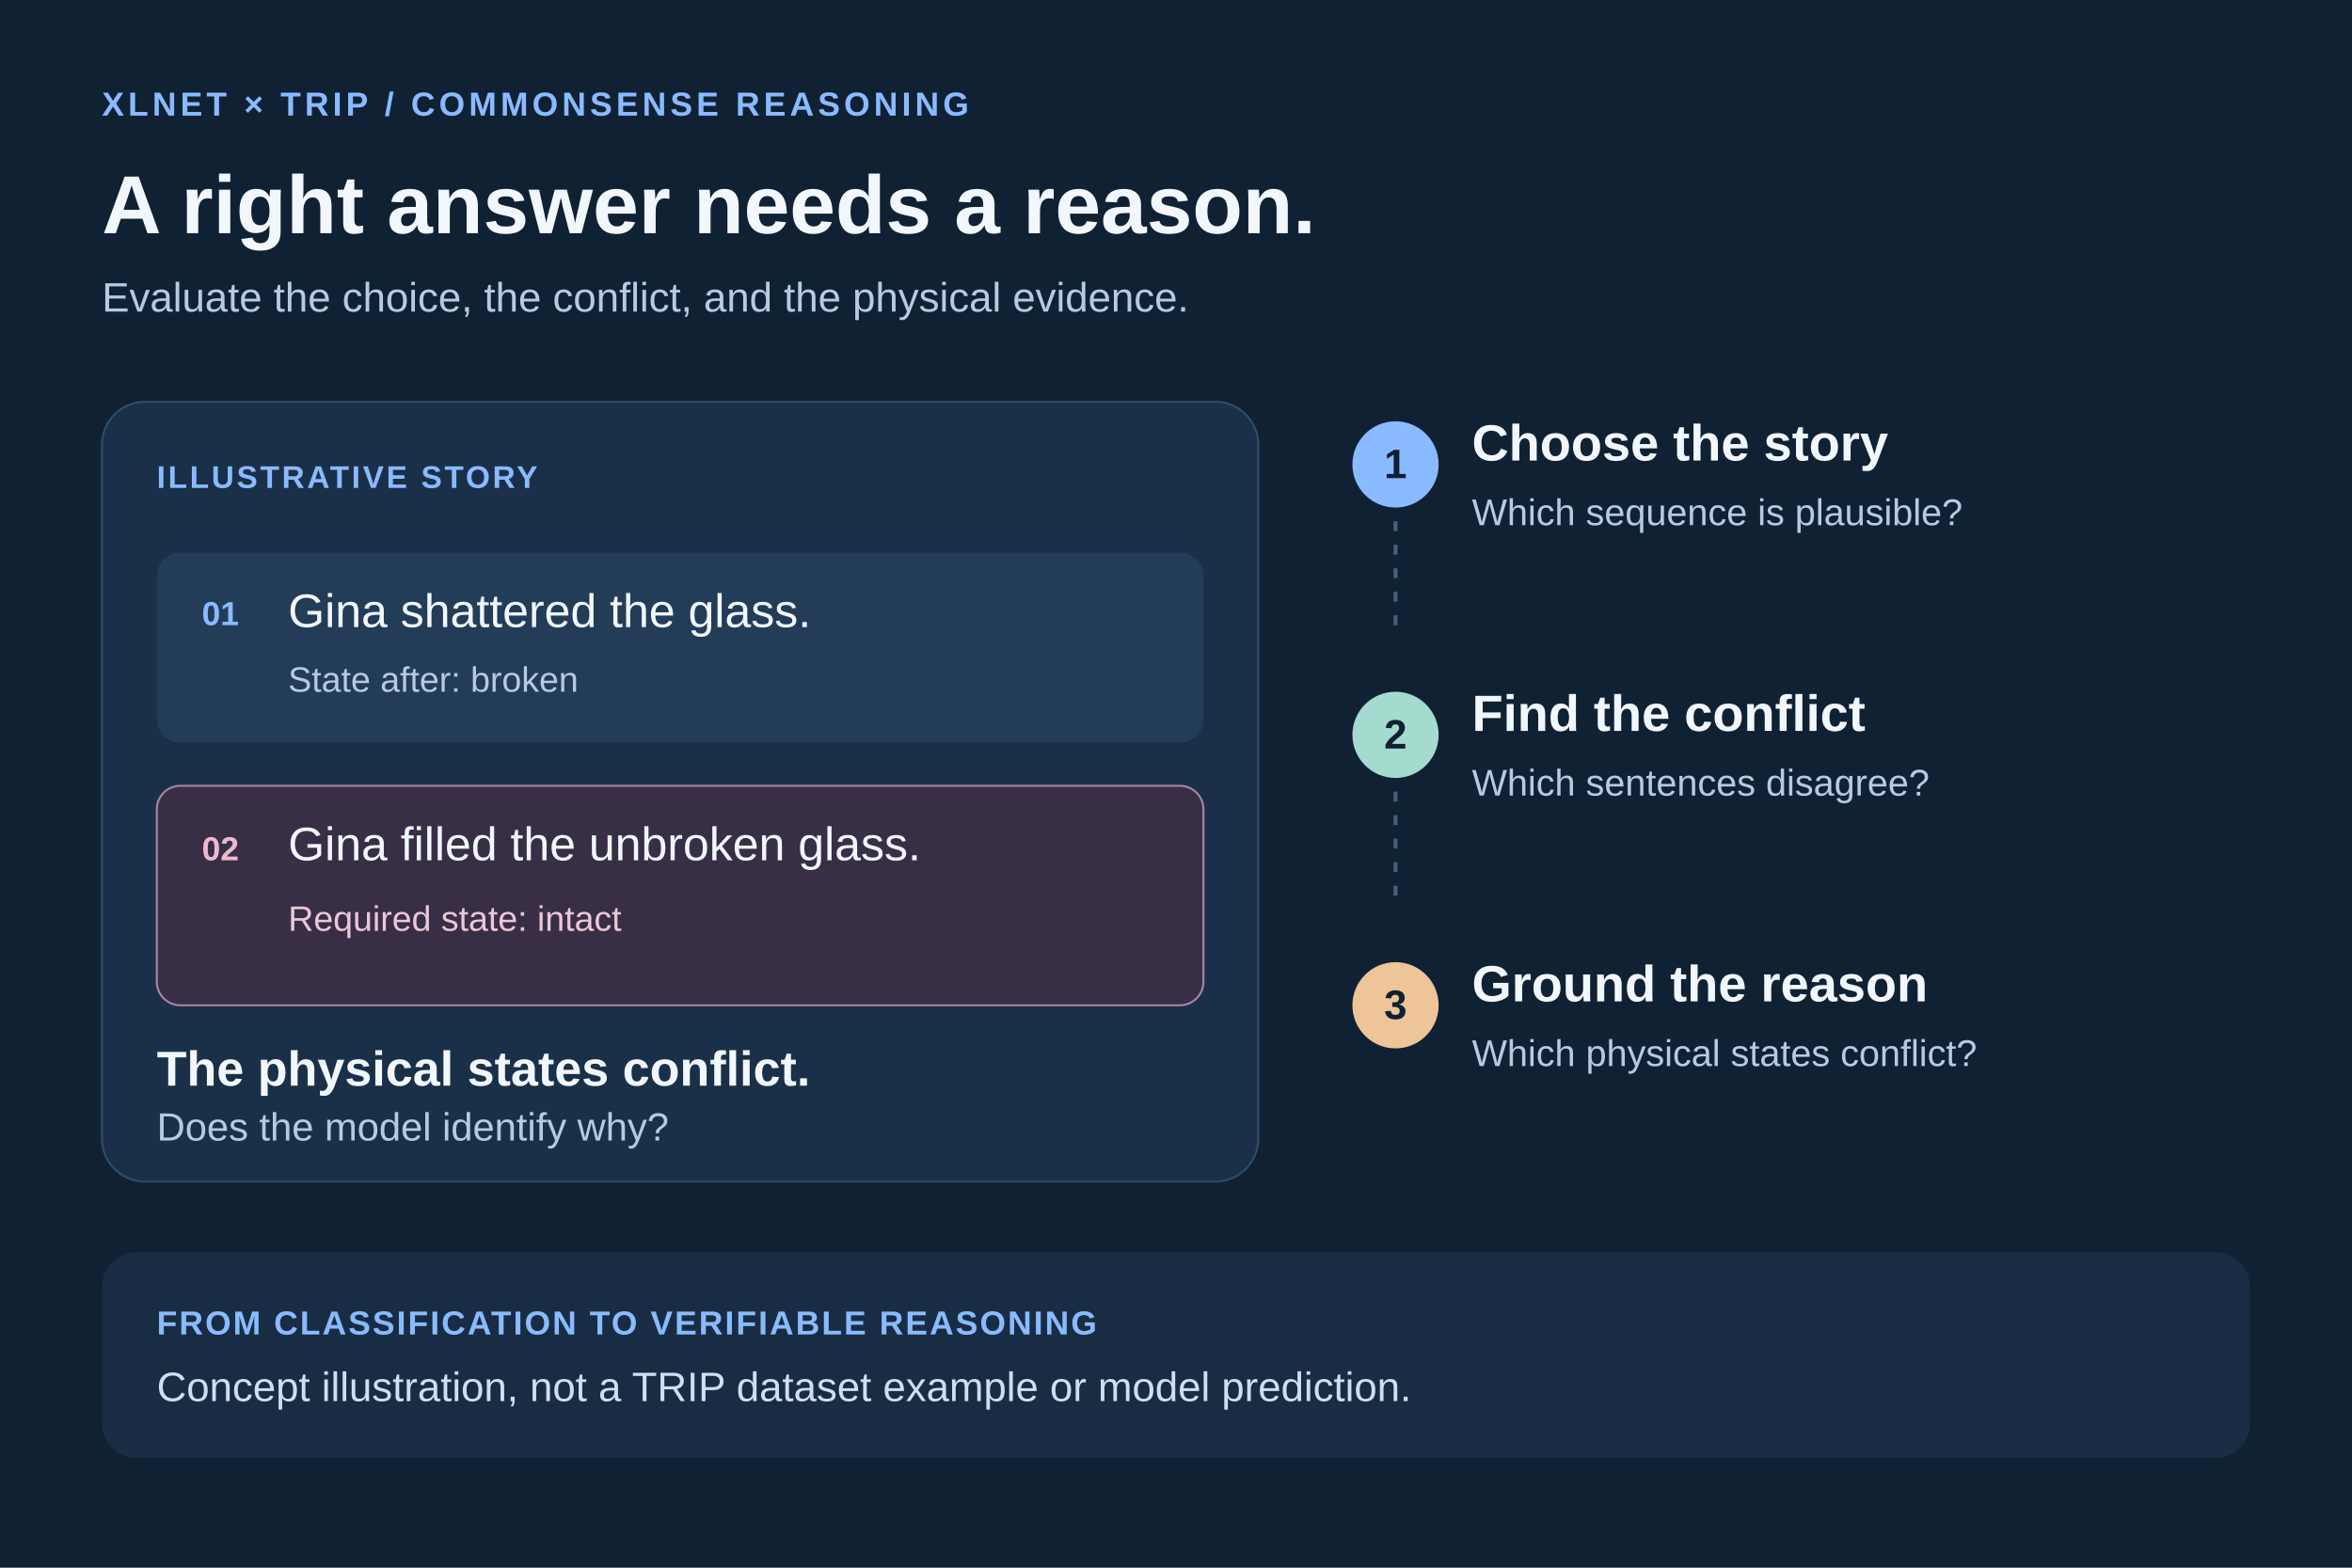
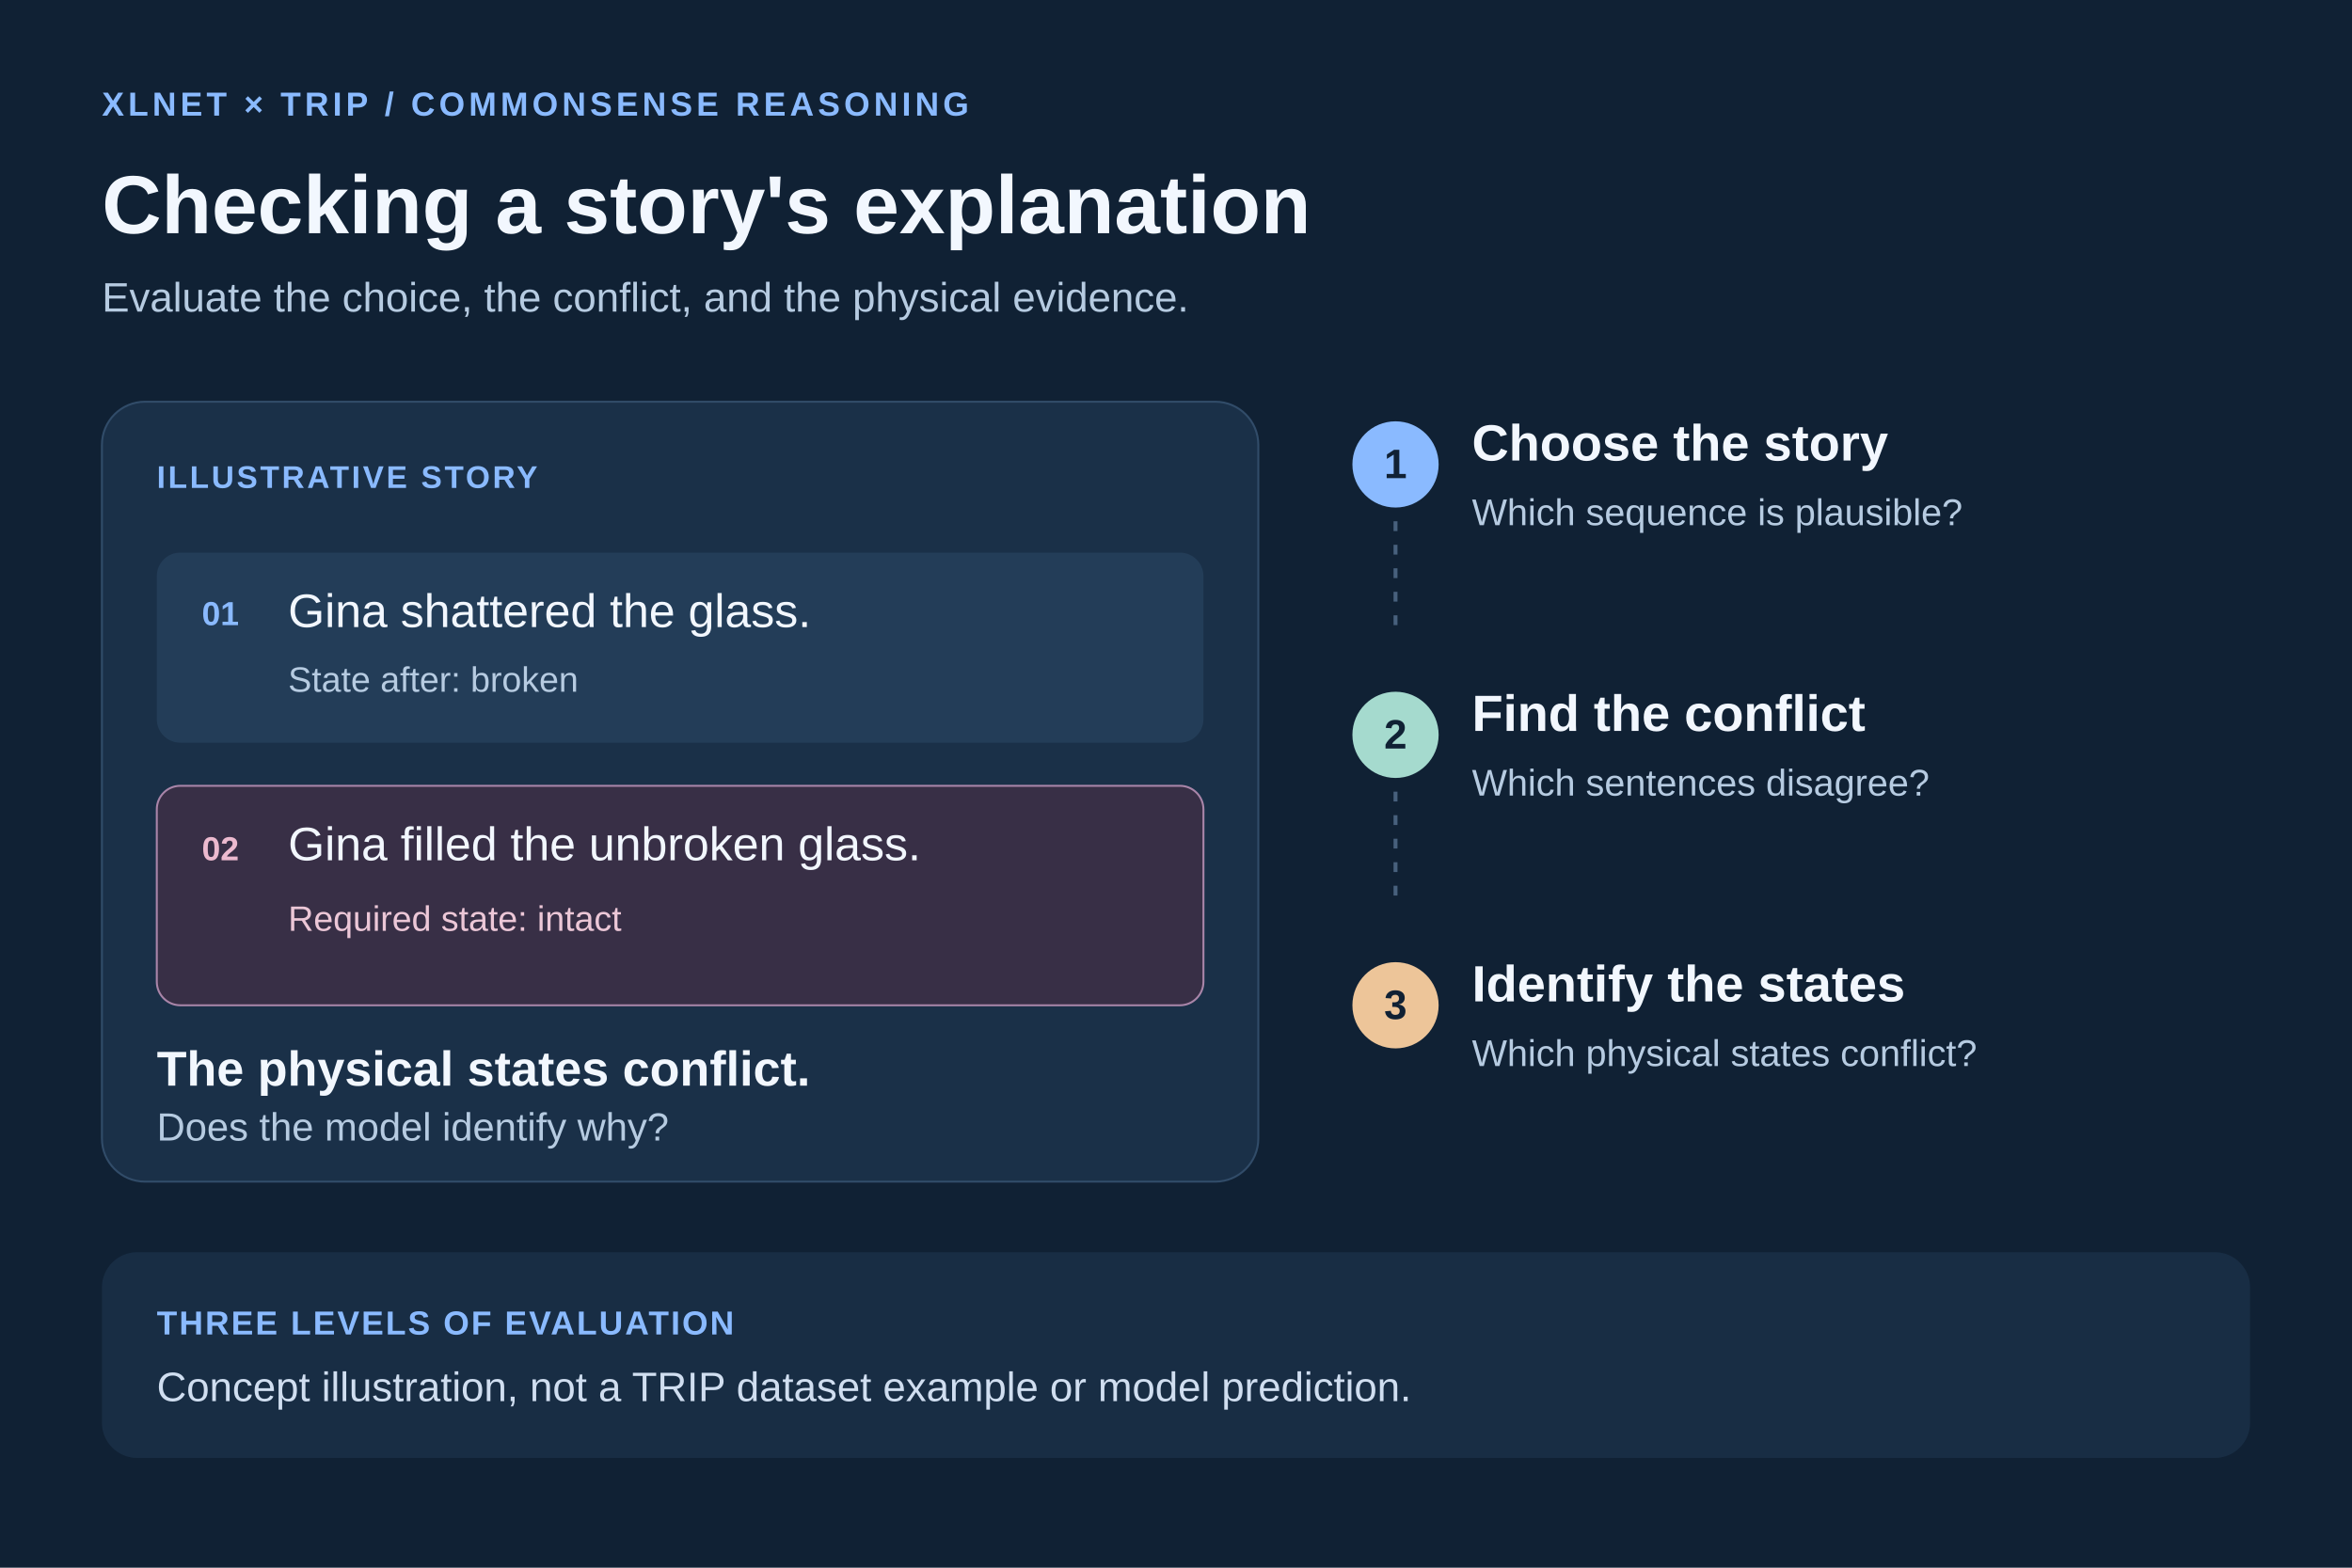
<svg xmlns="http://www.w3.org/2000/svg" width="1200" height="800" viewBox="0 0 1200 800" role="img">
  <rect x="0" y="0" width="1200" height="800" rx="0" fill="#102134" stroke="none" />
  <text x="52" y="59" font-family="Arial, Helvetica, sans-serif" font-size="17" font-weight="700" fill="#8abaff" letter-spacing="2">XLNET × TRIP / COMMONSENSE REASONING</text>
-   <text x="52" y="119" font-family="Arial, Helvetica, sans-serif" font-size="42" font-weight="700" fill="#f2f7fe">A right answer needs a reason.</text>
+   <text x="52" y="119" font-family="Arial, Helvetica, sans-serif" font-size="42" font-weight="700" fill="#f2f7fe">Checking a story's explanation</text>
  <text x="52" y="159" font-family="Arial, Helvetica, sans-serif" font-size="21" font-weight="400" fill="#b6cbe1">Evaluate the choice, the conflict, and the physical evidence.</text>
  <rect x="52" y="205" width="590" height="398" rx="22" fill="#1a3048" stroke="#314c69" />
  <text x="80" y="249" font-family="Arial, Helvetica, sans-serif" font-size="16" font-weight="700" fill="#8abaff" letter-spacing="1.3">ILLUSTRATIVE STORY</text>
  <rect x="80" y="282" width="534" height="97" rx="12" fill="#233d58" stroke="none" />
  <text x="103" y="319" font-family="Arial, Helvetica, sans-serif" font-size="17" font-weight="700" fill="#8abaff">01</text>
  <text x="147" y="320" font-family="Arial, Helvetica, sans-serif" font-size="24" font-weight="400" fill="#f2f7fe">Gina shattered the glass.</text>
  <text x="147" y="353" font-family="Arial, Helvetica, sans-serif" font-size="18" font-weight="400" fill="#b6cbe1">State after: broken</text>
  <rect x="80" y="401" width="534" height="112" rx="12" fill="#382f46" stroke="#a985a9" />
  <text x="103" y="439" font-family="Arial, Helvetica, sans-serif" font-size="17" font-weight="700" fill="#ecbacf">02</text>
  <text x="147" y="439" font-family="Arial, Helvetica, sans-serif" font-size="24" font-weight="400" fill="#f2f7fe">Gina filled the unbroken glass.</text>
  <text x="147" y="475" font-family="Arial, Helvetica, sans-serif" font-size="18" font-weight="400" fill="#ecc7d7">Required state: intact</text>
  <text x="80" y="554" font-family="Arial, Helvetica, sans-serif" font-size="25" font-weight="700" fill="#f2f7fe">The physical states conflict.</text>
  <text x="80" y="582" font-family="Arial, Helvetica, sans-serif" font-size="20" font-weight="400" fill="#b6cbe1">Does the model identify why?</text>
  <circle cx="712" cy="237" r="22" fill="#8abaff" />
  <text x="712" y="244" font-family="Arial, Helvetica, sans-serif" font-size="21" font-weight="700" fill="#102134" text-anchor="middle">1</text>
  <text x="751" y="235" font-family="Arial, Helvetica, sans-serif" font-size="26" font-weight="700" fill="#f2f7fe">Choose the story</text>
  <text x="751" y="268" font-family="Arial, Helvetica, sans-serif" font-size="19" font-weight="400" fill="#b6cbe1">Which sequence is plausible?</text>
  <circle cx="712" cy="375" r="22" fill="#a5dace" />
  <text x="712" y="382" font-family="Arial, Helvetica, sans-serif" font-size="21" font-weight="700" fill="#102134" text-anchor="middle">2</text>
  <text x="751" y="373" font-family="Arial, Helvetica, sans-serif" font-size="26" font-weight="700" fill="#f2f7fe">Find the conflict</text>
  <text x="751" y="406" font-family="Arial, Helvetica, sans-serif" font-size="19" font-weight="400" fill="#b6cbe1">Which sentences disagree?</text>
  <circle cx="712" cy="513" r="22" fill="#edc599" />
  <text x="712" y="520" font-family="Arial, Helvetica, sans-serif" font-size="21" font-weight="700" fill="#102134" text-anchor="middle">3</text>
-   <text x="751" y="511" font-family="Arial, Helvetica, sans-serif" font-size="26" font-weight="700" fill="#f2f7fe">Ground the reason</text>
+   <text x="751" y="511" font-family="Arial, Helvetica, sans-serif" font-size="26" font-weight="700" fill="#f2f7fe">Identify the states</text>
  <text x="751" y="544" font-family="Arial, Helvetica, sans-serif" font-size="19" font-weight="400" fill="#b6cbe1">Which physical states conflict?</text>
  <path d="M712 266 V319 M712 404 V457" stroke="#48617d" stroke-width="2" stroke-dasharray="5 7" />
  <rect x="52" y="639" width="1096" height="105" rx="18" fill="#182d44" stroke="none" />
-   <text x="80" y="681" font-family="Arial, Helvetica, sans-serif" font-size="17" font-weight="700" fill="#8abaff" letter-spacing="1">FROM CLASSIFICATION TO VERIFIABLE REASONING</text>
+   <text x="80" y="681" font-family="Arial, Helvetica, sans-serif" font-size="17" font-weight="700" fill="#8abaff" letter-spacing="1">THREE LEVELS OF EVALUATION</text>
  <text x="80" y="715" font-family="Arial, Helvetica, sans-serif" font-size="21" font-weight="400" fill="#d0def0">Concept illustration, not a TRIP dataset example or model prediction.</text>
</svg>
